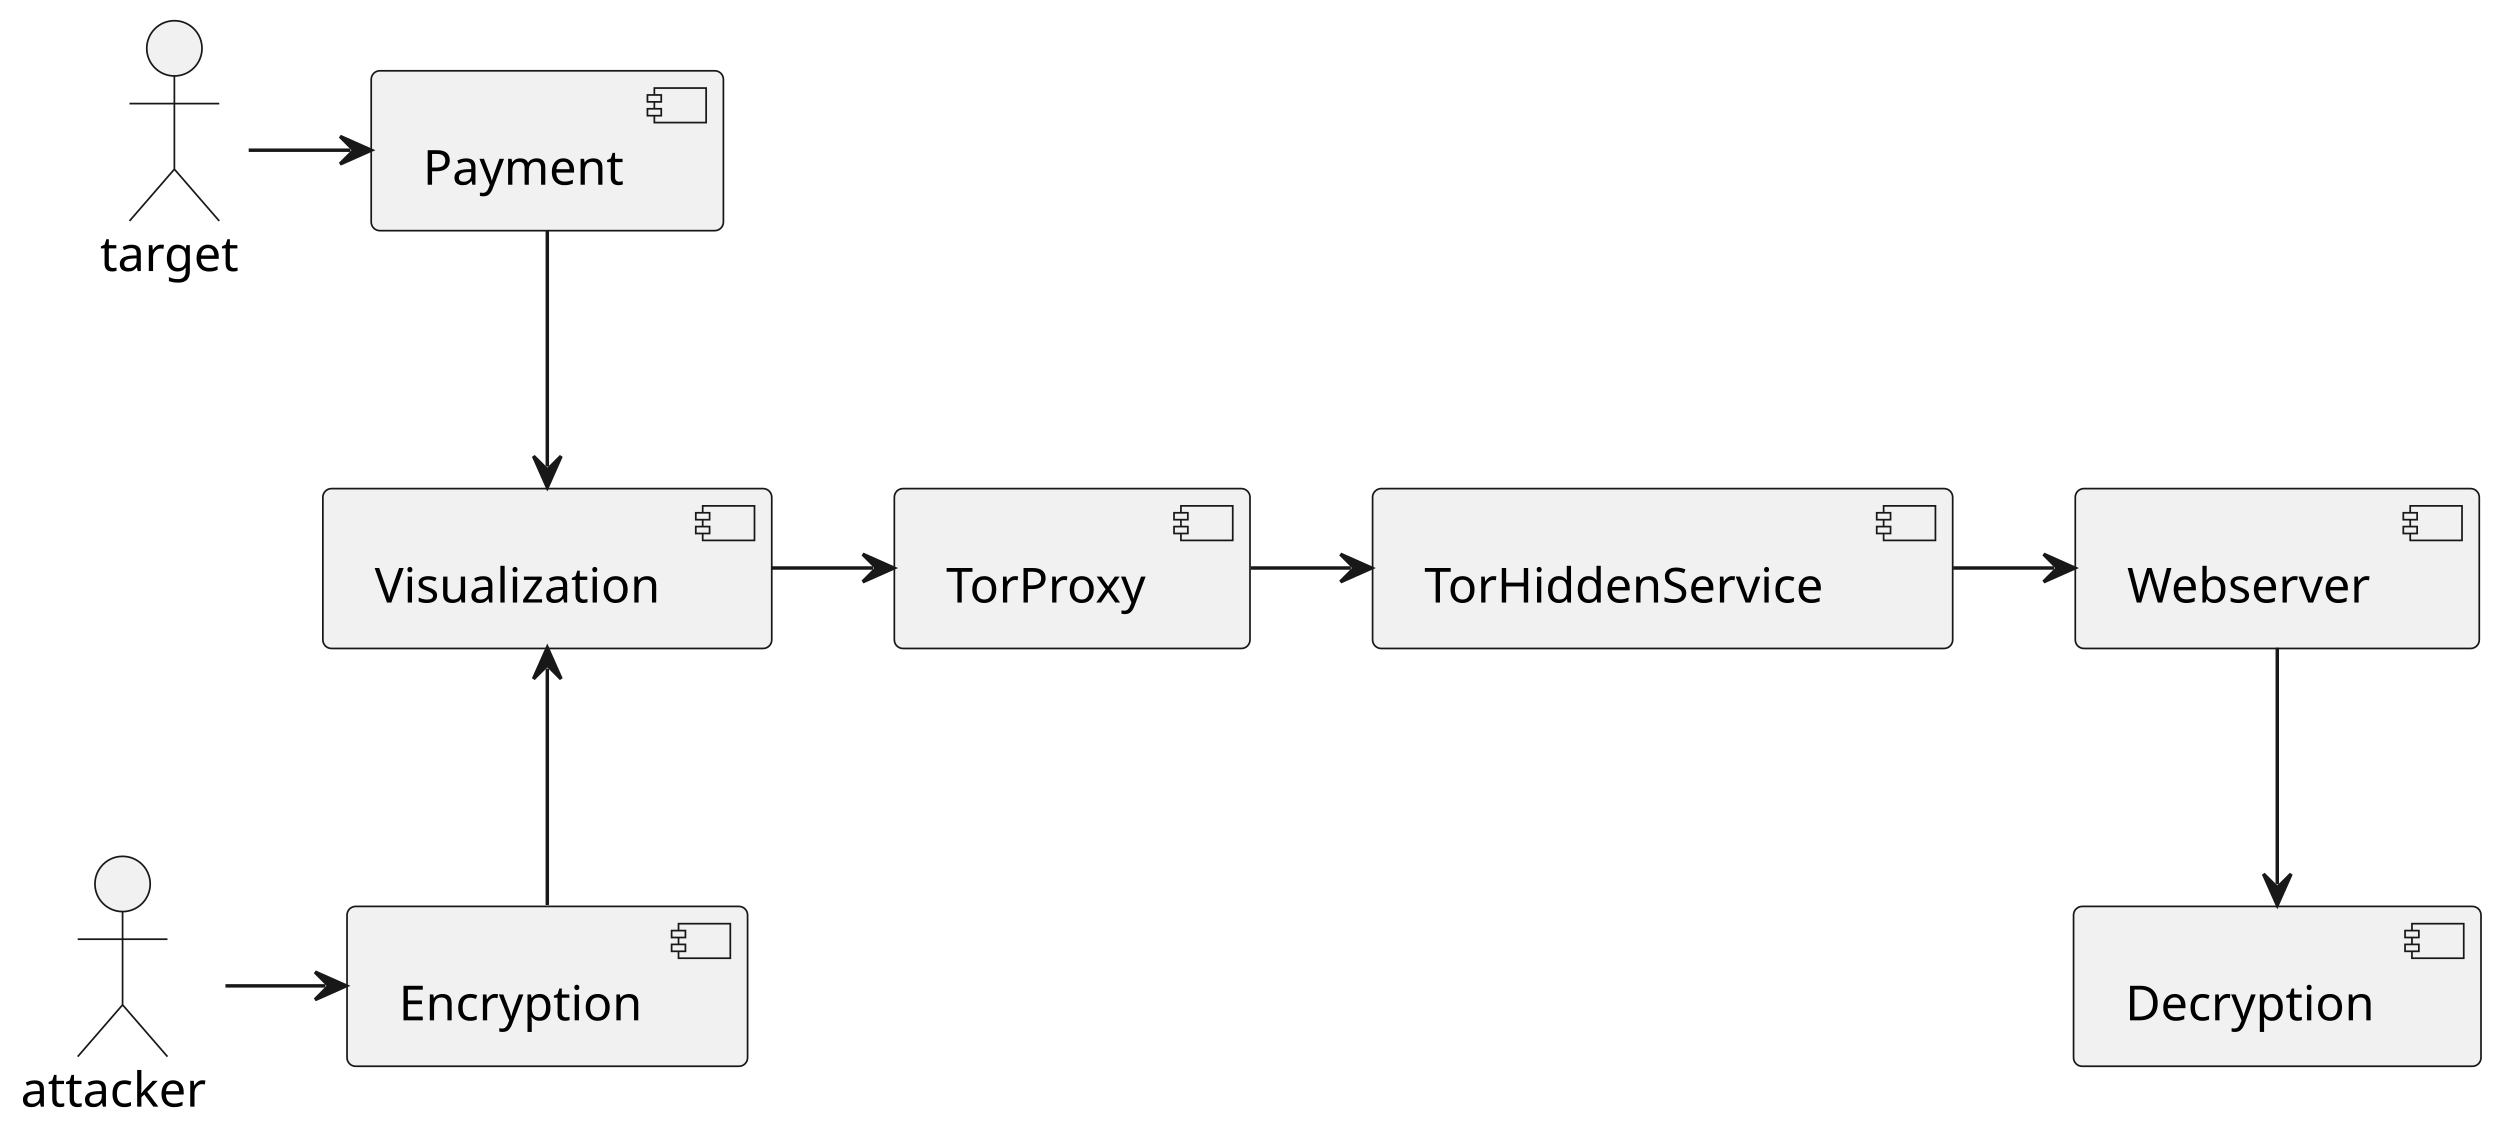
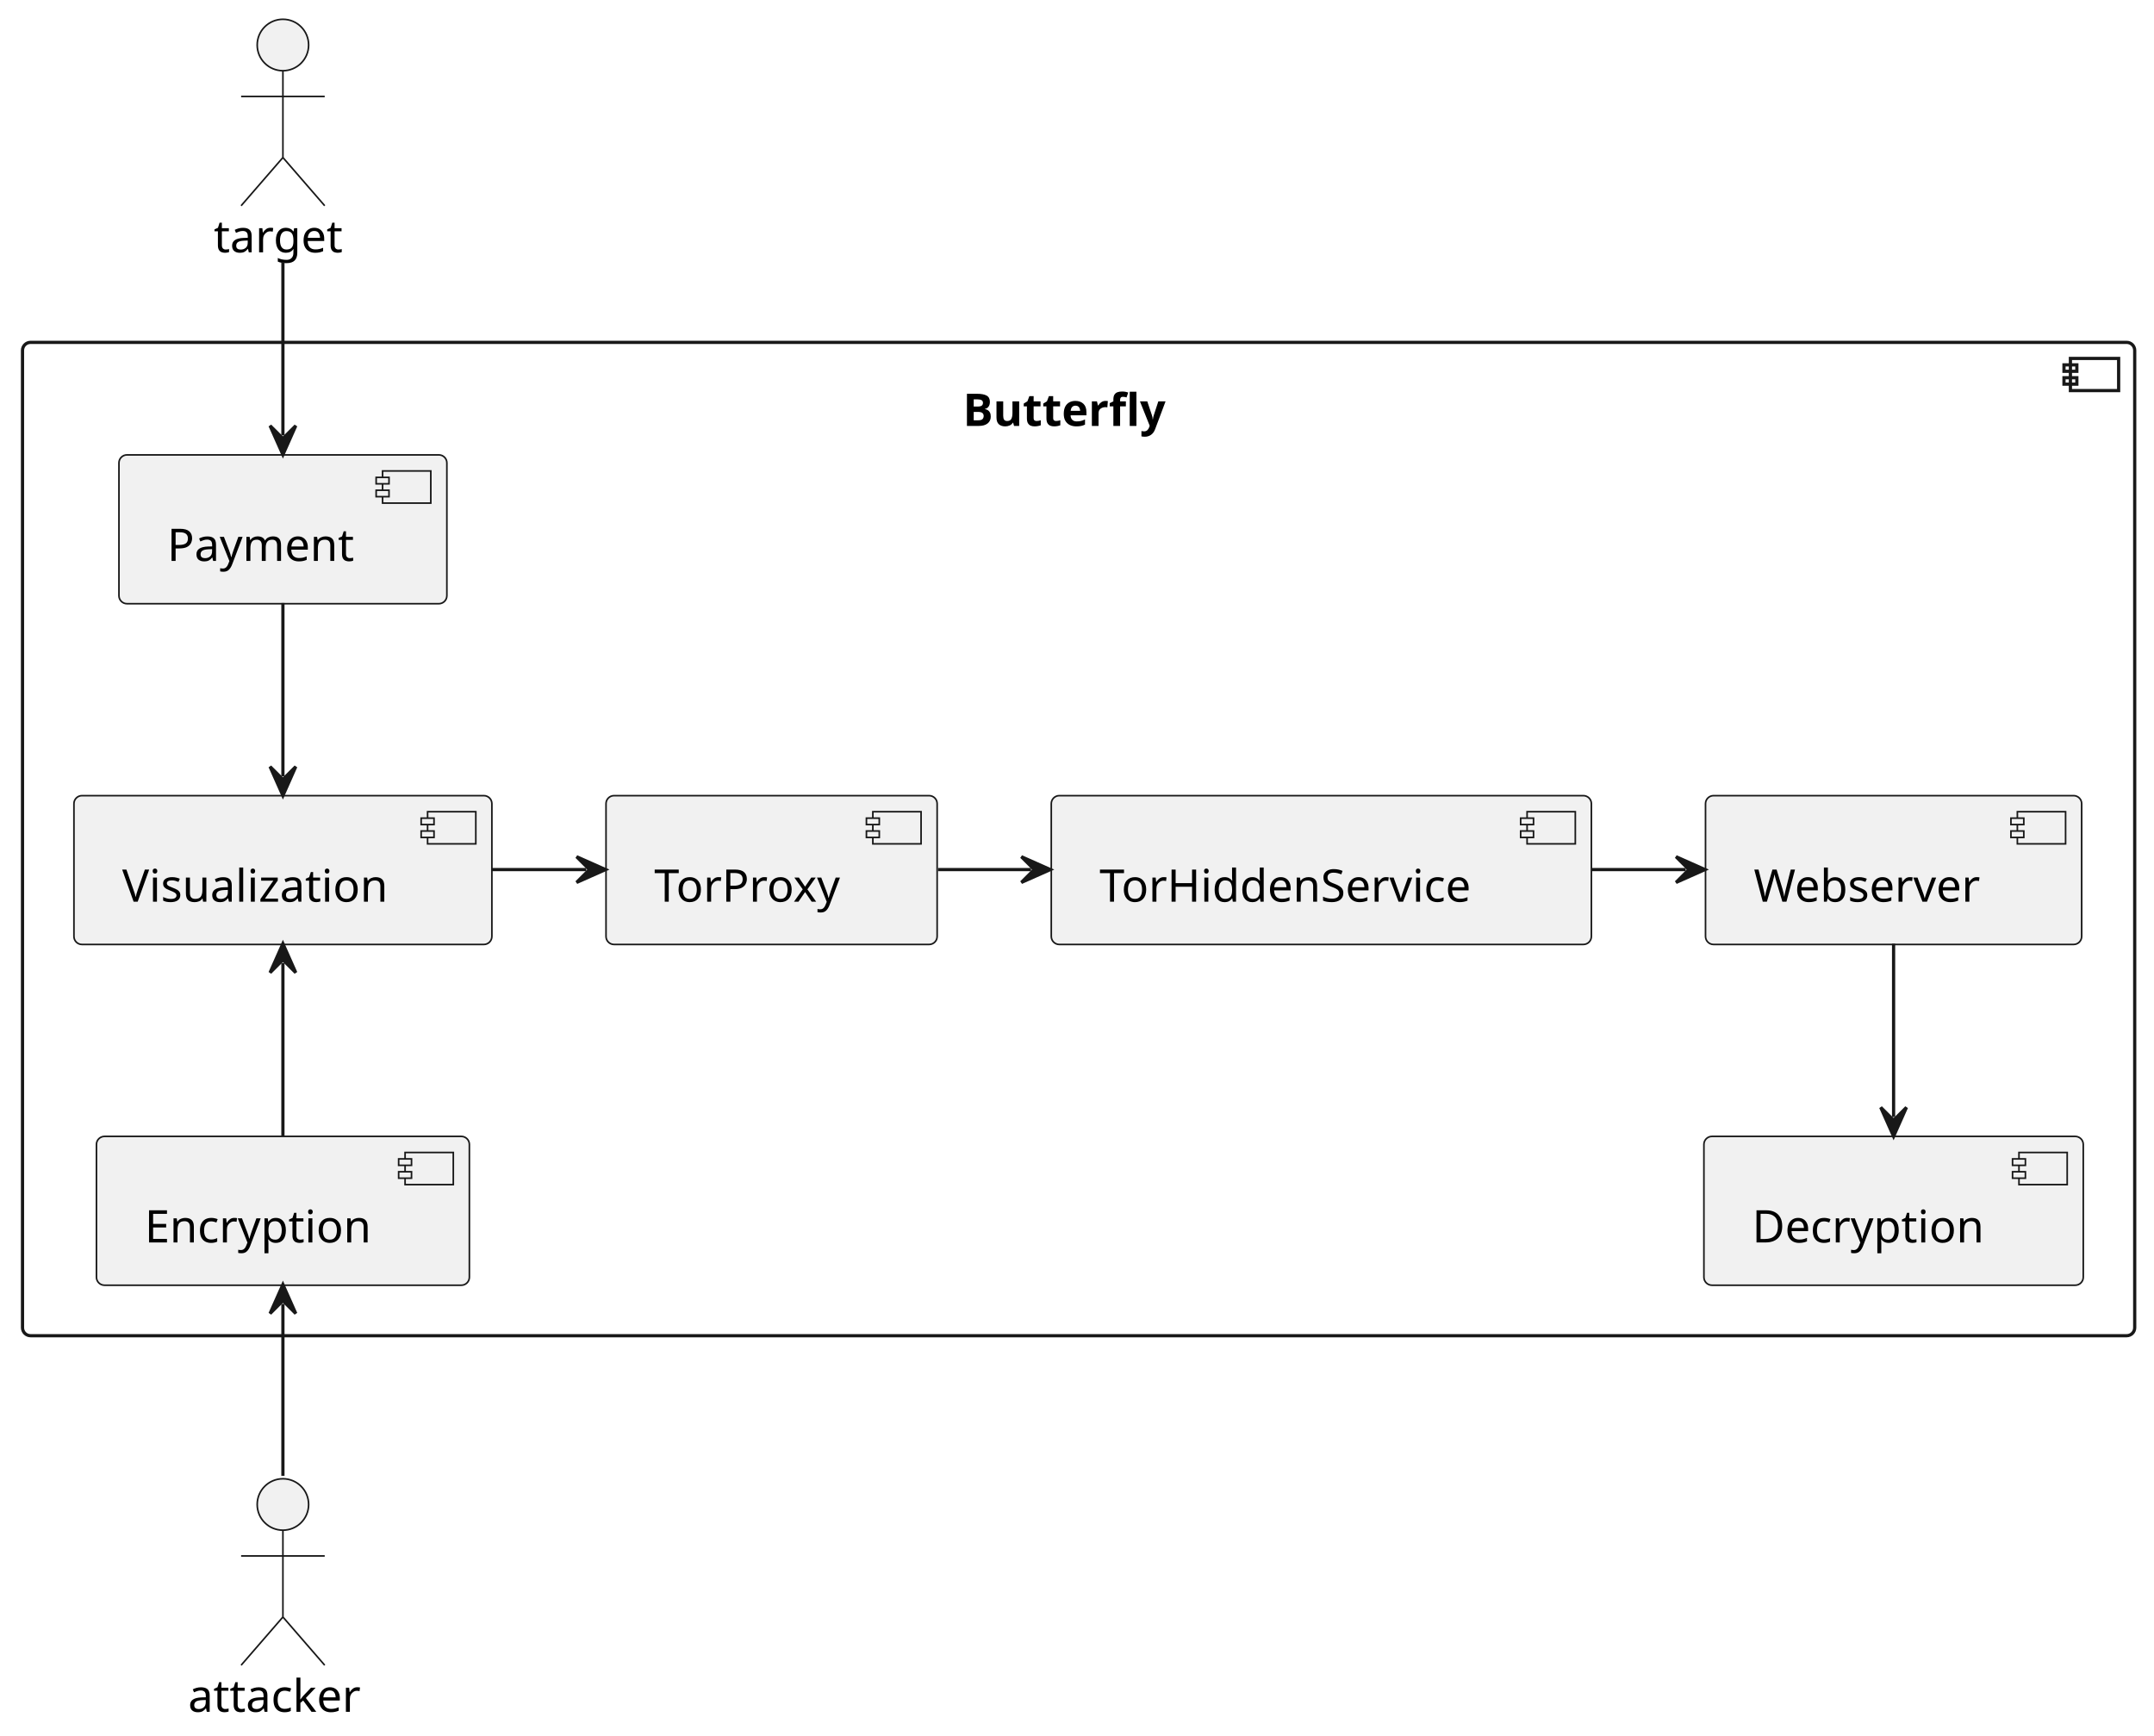
- <svg xmlns="http://www.w3.org/2000/svg" contentStyleType="text/css" height="328px" preserveAspectRatio="none" style="width:724px;height:328px;background:#FFFFFF;" version="1.1" viewBox="0 0 724 328" width="724px" zoomAndPan="magnify">
+ <svg xmlns="http://www.w3.org/2000/svg" contentStyleType="text/css" height="540px" preserveAspectRatio="none" style="width:670px;height:540px;background:#FFFFFF;" version="1.1" viewBox="0 0 670 540" width="670px" zoomAndPan="magnify">
  <defs />
  <g>
+     <g id="cluster_Butterfly">
+       <rect fill="none" height="309" rx="2.5" ry="2.5" style="stroke:#181818;stroke-width:1.0;" width="657" x="7" y="106.5" />
+       <rect fill="none" height="10" style="stroke:#181818;stroke-width:1.0;" width="15" x="644" y="111.5" />
+       <rect fill="none" height="2" style="stroke:#181818;stroke-width:1.0;" width="4" x="642" y="113.5" />
+       <rect fill="none" height="2" style="stroke:#181818;stroke-width:1.0;" width="4" x="642" y="117.5" />
+       <text fill="#000000" font-family="sans-serif" font-size="14" font-weight="bold" lengthAdjust="spacing" textLength="72" x="299.5" y="132.495">Butterfly</text>
+     </g>
+     <g id="elem_Encryption">
+       <rect fill="#F1F1F1" height="46.297" rx="2.5" ry="2.5" style="stroke:#181818;stroke-width:0.5;" width="116" x="30" y="353.5" />
+       <rect fill="#F1F1F1" height="10" style="stroke:#181818;stroke-width:0.5;" width="15" x="126" y="358.5" />
+       <rect fill="#F1F1F1" height="2" style="stroke:#181818;stroke-width:0.5;" width="4" x="124" y="360.5" />
+       <rect fill="#F1F1F1" height="2" style="stroke:#181818;stroke-width:0.5;" width="4" x="124" y="364.5" />
+       <text fill="#000000" font-family="sans-serif" font-size="14" lengthAdjust="spacing" textLength="76" x="45" y="386.495">Encryption</text>
+     </g>
+     <g id="elem_Decryption">
+       <rect fill="#F1F1F1" height="46.297" rx="2.5" ry="2.5" style="stroke:#181818;stroke-width:0.5;" width="118" x="530" y="353.5" />
+       <rect fill="#F1F1F1" height="10" style="stroke:#181818;stroke-width:0.5;" width="15" x="628" y="358.5" />
+       <rect fill="#F1F1F1" height="2" style="stroke:#181818;stroke-width:0.5;" width="4" x="626" y="360.5" />
+       <rect fill="#F1F1F1" height="2" style="stroke:#181818;stroke-width:0.5;" width="4" x="626" y="364.5" />
+       <text fill="#000000" font-family="sans-serif" font-size="14" lengthAdjust="spacing" textLength="78" x="545" y="386.495">Decryption</text>
+     </g>
+     <g id="elem_Payment">
+       <rect fill="#F1F1F1" height="46.297" rx="2.5" ry="2.5" style="stroke:#181818;stroke-width:0.5;" width="102" x="37" y="141.5" />
+       <rect fill="#F1F1F1" height="10" style="stroke:#181818;stroke-width:0.5;" width="15" x="119" y="146.5" />
+       <rect fill="#F1F1F1" height="2" style="stroke:#181818;stroke-width:0.5;" width="4" x="117" y="148.5" />
+       <rect fill="#F1F1F1" height="2" style="stroke:#181818;stroke-width:0.5;" width="4" x="117" y="152.5" />
+       <text fill="#000000" font-family="sans-serif" font-size="14" lengthAdjust="spacing" textLength="62" x="52" y="174.495">Payment</text>
+     </g>
+     <g id="elem_Visualization">
+       <rect fill="#F1F1F1" height="46.297" rx="2.5" ry="2.5" style="stroke:#181818;stroke-width:0.5;" width="130" x="23" y="247.5" />
+       <rect fill="#F1F1F1" height="10" style="stroke:#181818;stroke-width:0.5;" width="15" x="133" y="252.5" />
+       <rect fill="#F1F1F1" height="2" style="stroke:#181818;stroke-width:0.5;" width="4" x="131" y="254.5" />
+       <rect fill="#F1F1F1" height="2" style="stroke:#181818;stroke-width:0.5;" width="4" x="131" y="258.5" />
+       <text fill="#000000" font-family="sans-serif" font-size="14" lengthAdjust="spacing" textLength="90" x="38" y="280.495">Visualization</text>
+     </g>
+     <g id="elem_Webserver">
+       <rect fill="#F1F1F1" height="46.297" rx="2.5" ry="2.5" style="stroke:#181818;stroke-width:0.5;" width="117" x="530.5" y="247.5" />
+       <rect fill="#F1F1F1" height="10" style="stroke:#181818;stroke-width:0.5;" width="15" x="627.5" y="252.5" />
+       <rect fill="#F1F1F1" height="2" style="stroke:#181818;stroke-width:0.5;" width="4" x="625.5" y="254.5" />
+       <rect fill="#F1F1F1" height="2" style="stroke:#181818;stroke-width:0.5;" width="4" x="625.5" y="258.5" />
+       <text fill="#000000" font-family="sans-serif" font-size="14" lengthAdjust="spacing" textLength="77" x="545.5" y="280.495">Webserver</text>
+     </g>
+     <g id="elem_TorProxy">
+       <rect fill="#F1F1F1" height="46.297" rx="2.5" ry="2.5" style="stroke:#181818;stroke-width:0.5;" width="103" x="188.5" y="247.5" />
+       <rect fill="#F1F1F1" height="10" style="stroke:#181818;stroke-width:0.5;" width="15" x="271.5" y="252.5" />
+       <rect fill="#F1F1F1" height="2" style="stroke:#181818;stroke-width:0.5;" width="4" x="269.5" y="254.5" />
+       <rect fill="#F1F1F1" height="2" style="stroke:#181818;stroke-width:0.5;" width="4" x="269.5" y="258.5" />
+       <text fill="#000000" font-family="sans-serif" font-size="14" lengthAdjust="spacing" textLength="63" x="203.5" y="280.495">TorProxy</text>
+     </g>
+     <g id="elem_TorHiddenService">
+       <rect fill="#F1F1F1" height="46.297" rx="2.5" ry="2.5" style="stroke:#181818;stroke-width:0.5;" width="168" x="327" y="247.5" />
+       <rect fill="#F1F1F1" height="10" style="stroke:#181818;stroke-width:0.5;" width="15" x="475" y="252.5" />
+       <rect fill="#F1F1F1" height="2" style="stroke:#181818;stroke-width:0.5;" width="4" x="473" y="254.5" />
+       <rect fill="#F1F1F1" height="2" style="stroke:#181818;stroke-width:0.5;" width="4" x="473" y="258.5" />
+       <text fill="#000000" font-family="sans-serif" font-size="14" lengthAdjust="spacing" textLength="128" x="342" y="280.495">TorHiddenService</text>
+     </g>
    <g id="elem_target">
-       <ellipse cx="50.5" cy="14" fill="#F1F1F1" rx="8" ry="8" style="stroke:#181818;stroke-width:0.5;" />
-       <path d="M50.5,22 L50.5,49 M37.5,30 L63.5,30 M50.5,49 L37.5,64 M50.5,49 L63.5,64 " fill="none" style="stroke:#181818;stroke-width:0.5;" />
-       <text fill="#000000" font-family="sans-serif" font-size="14" lengthAdjust="spacing" textLength="43" x="29" y="78.495">target</text>
+       <ellipse cx="88" cy="14" fill="#F1F1F1" rx="8" ry="8" style="stroke:#181818;stroke-width:0.5;" />
+       <path d="M88,22 L88,49 M75,30 L101,30 M88,49 L75,64 M88,49 L101,64 " fill="none" style="stroke:#181818;stroke-width:0.5;" />
+       <text fill="#000000" font-family="sans-serif" font-size="14" lengthAdjust="spacing" textLength="43" x="66.5" y="78.495">target</text>
    </g>
    <g id="elem_attacker">
-       <ellipse cx="35.5" cy="256" fill="#F1F1F1" rx="8" ry="8" style="stroke:#181818;stroke-width:0.5;" />
-       <path d="M35.5,264 L35.5,291 M22.5,272 L48.5,272 M35.5,291 L22.5,306 M35.5,291 L48.5,306 " fill="none" style="stroke:#181818;stroke-width:0.5;" />
-       <text fill="#000000" font-family="sans-serif" font-size="14" lengthAdjust="spacing" textLength="59" x="6" y="320.495">attacker</text>
+       <ellipse cx="88" cy="468" fill="#F1F1F1" rx="8" ry="8" style="stroke:#181818;stroke-width:0.5;" />
+       <path d="M88,476 L88,503 M75,484 L101,484 M88,503 L75,518 M88,503 L101,518 " fill="none" style="stroke:#181818;stroke-width:0.5;" />
+       <text fill="#000000" font-family="sans-serif" font-size="14" lengthAdjust="spacing" textLength="59" x="58.5" y="532.495">attacker</text>
    </g>
-     <g id="elem_Encryption">
-       <rect fill="#F1F1F1" height="46.297" rx="2.5" ry="2.5" style="stroke:#181818;stroke-width:0.5;" width="116" x="100.5" y="262.5" />
-       <rect fill="#F1F1F1" height="10" style="stroke:#181818;stroke-width:0.5;" width="15" x="196.5" y="267.5" />
-       <rect fill="#F1F1F1" height="2" style="stroke:#181818;stroke-width:0.5;" width="4" x="194.5" y="269.5" />
-       <rect fill="#F1F1F1" height="2" style="stroke:#181818;stroke-width:0.5;" width="4" x="194.5" y="273.5" />
-       <text fill="#000000" font-family="sans-serif" font-size="14" lengthAdjust="spacing" textLength="76" x="115.5" y="295.495">Encryption</text>
-     </g>
-     <g id="elem_Decryption">
-       <rect fill="#F1F1F1" height="46.297" rx="2.5" ry="2.5" style="stroke:#181818;stroke-width:0.5;" width="118" x="600.5" y="262.5" />
-       <rect fill="#F1F1F1" height="10" style="stroke:#181818;stroke-width:0.5;" width="15" x="698.5" y="267.5" />
-       <rect fill="#F1F1F1" height="2" style="stroke:#181818;stroke-width:0.5;" width="4" x="696.5" y="269.5" />
-       <rect fill="#F1F1F1" height="2" style="stroke:#181818;stroke-width:0.5;" width="4" x="696.5" y="273.5" />
-       <text fill="#000000" font-family="sans-serif" font-size="14" lengthAdjust="spacing" textLength="78" x="615.5" y="295.495">Decryption</text>
-     </g>
-     <g id="elem_Payment">
-       <rect fill="#F1F1F1" height="46.297" rx="2.5" ry="2.5" style="stroke:#181818;stroke-width:0.5;" width="102" x="107.5" y="20.5" />
-       <rect fill="#F1F1F1" height="10" style="stroke:#181818;stroke-width:0.5;" width="15" x="189.5" y="25.5" />
-       <rect fill="#F1F1F1" height="2" style="stroke:#181818;stroke-width:0.5;" width="4" x="187.5" y="27.5" />
-       <rect fill="#F1F1F1" height="2" style="stroke:#181818;stroke-width:0.5;" width="4" x="187.5" y="31.5" />
-       <text fill="#000000" font-family="sans-serif" font-size="14" lengthAdjust="spacing" textLength="62" x="122.5" y="53.495">Payment</text>
-     </g>
-     <g id="elem_Visualization">
-       <rect fill="#F1F1F1" height="46.297" rx="2.5" ry="2.5" style="stroke:#181818;stroke-width:0.5;" width="130" x="93.5" y="141.5" />
-       <rect fill="#F1F1F1" height="10" style="stroke:#181818;stroke-width:0.5;" width="15" x="203.5" y="146.5" />
-       <rect fill="#F1F1F1" height="2" style="stroke:#181818;stroke-width:0.5;" width="4" x="201.5" y="148.5" />
-       <rect fill="#F1F1F1" height="2" style="stroke:#181818;stroke-width:0.5;" width="4" x="201.5" y="152.5" />
-       <text fill="#000000" font-family="sans-serif" font-size="14" lengthAdjust="spacing" textLength="90" x="108.5" y="174.495">Visualization</text>
-     </g>
-     <g id="elem_Webserver">
-       <rect fill="#F1F1F1" height="46.297" rx="2.5" ry="2.5" style="stroke:#181818;stroke-width:0.5;" width="117" x="601" y="141.5" />
-       <rect fill="#F1F1F1" height="10" style="stroke:#181818;stroke-width:0.5;" width="15" x="698" y="146.5" />
-       <rect fill="#F1F1F1" height="2" style="stroke:#181818;stroke-width:0.5;" width="4" x="696" y="148.5" />
-       <rect fill="#F1F1F1" height="2" style="stroke:#181818;stroke-width:0.5;" width="4" x="696" y="152.5" />
-       <text fill="#000000" font-family="sans-serif" font-size="14" lengthAdjust="spacing" textLength="77" x="616" y="174.495">Webserver</text>
-     </g>
-     <g id="elem_TorProxy">
-       <rect fill="#F1F1F1" height="46.297" rx="2.5" ry="2.5" style="stroke:#181818;stroke-width:0.5;" width="103" x="259" y="141.5" />
-       <rect fill="#F1F1F1" height="10" style="stroke:#181818;stroke-width:0.5;" width="15" x="342" y="146.5" />
-       <rect fill="#F1F1F1" height="2" style="stroke:#181818;stroke-width:0.5;" width="4" x="340" y="148.5" />
-       <rect fill="#F1F1F1" height="2" style="stroke:#181818;stroke-width:0.5;" width="4" x="340" y="152.5" />
-       <text fill="#000000" font-family="sans-serif" font-size="14" lengthAdjust="spacing" textLength="63" x="274" y="174.495">TorProxy</text>
-     </g>
-     <g id="elem_TorHiddenService">
-       <rect fill="#F1F1F1" height="46.297" rx="2.5" ry="2.5" style="stroke:#181818;stroke-width:0.5;" width="168" x="397.5" y="141.5" />
-       <rect fill="#F1F1F1" height="10" style="stroke:#181818;stroke-width:0.5;" width="15" x="545.5" y="146.5" />
-       <rect fill="#F1F1F1" height="2" style="stroke:#181818;stroke-width:0.5;" width="4" x="543.5" y="148.5" />
-       <rect fill="#F1F1F1" height="2" style="stroke:#181818;stroke-width:0.5;" width="4" x="543.5" y="152.5" />
-       <text fill="#000000" font-family="sans-serif" font-size="14" lengthAdjust="spacing" textLength="128" x="412.5" y="174.495">TorHiddenService</text>
-     </g>
-     <g id="link_attacker_Encryption">
-       <path d="M65.29,285.5 C76.94,285.5 82.59,285.5 94.24,285.5 " fill="none" id="attacker-to-Encryption" style="stroke:#181818;stroke-width:1.0;" />
-       <polygon fill="#181818" points="100.24,285.5,91.24,281.5,95.24,285.5,91.24,289.5,100.24,285.5" style="stroke:#181818;stroke-width:1.0;" />
+     <g id="link_Encryption_attacker">
+       <path d="M88,405.6 C88,422.27 88,439.53 88,459.08 " fill="none" id="Encryption-backto-attacker" style="stroke:#181818;stroke-width:1.0;" />
+       <polygon fill="#181818" points="88,399.6,84,408.6,88,404.6,92,408.6,88,399.6" style="stroke:#181818;stroke-width:1.0;" />
    </g>
    <g id="link_Visualization_Encryption">
-       <path d="M158.5,193.6 C158.5,214.84 158.5,240.78 158.5,262.11 " fill="none" id="Visualization-backto-Encryption" style="stroke:#181818;stroke-width:1.0;" />
-       <polygon fill="#181818" points="158.5,187.6,154.5,196.6,158.5,192.6,162.5,196.6,158.5,187.6" style="stroke:#181818;stroke-width:1.0;" />
+       <path d="M88,299.56 C88,317.2 88,335.84 88,353.48 " fill="none" id="Visualization-backto-Encryption" style="stroke:#181818;stroke-width:1.0;" />
+       <polygon fill="#181818" points="88,293.56,84,302.56,88,298.56,92,302.56,88,293.56" style="stroke:#181818;stroke-width:1.0;" />
    </g>
    <g id="link_target_Payment">
-       <path d="M72.02,43.5 C83.84,43.5 89.66,43.5 101.49,43.5 " fill="none" id="target-to-Payment" style="stroke:#181818;stroke-width:1.0;" />
-       <polygon fill="#181818" points="107.49,43.5,98.49,39.5,102.49,43.5,98.49,47.5,107.49,43.5" style="stroke:#181818;stroke-width:1.0;" />
+       <path d="M88,81.5 C88,101.15 88,118.64 88,135.43 " fill="none" id="target-to-Payment" style="stroke:#181818;stroke-width:1.0;" />
+       <polygon fill="#181818" points="88,141.43,92,132.43,88,136.43,84,132.43,88,141.43" style="stroke:#181818;stroke-width:1.0;" />
    </g>
    <g id="link_Payment_Visualization">
-       <path d="M158.5,66.6 C158.5,87.84 158.5,113.78 158.5,135.11 " fill="none" id="Payment-to-Visualization" style="stroke:#181818;stroke-width:1.0;" />
-       <polygon fill="#181818" points="158.5,141.11,162.5,132.11,158.5,136.11,154.5,132.11,158.5,141.11" style="stroke:#181818;stroke-width:1.0;" />
+       <path d="M88,187.56 C88,205.2 88,223.84 88,241.48 " fill="none" id="Payment-to-Visualization" style="stroke:#181818;stroke-width:1.0;" />
+       <polygon fill="#181818" points="88,247.48,92,238.48,88,242.48,84,238.48,88,247.48" style="stroke:#181818;stroke-width:1.0;" />
    </g>
    <g id="link_Visualization_TorProxy">
-       <path d="M223.52,164.5 C235.29,164.5 241.07,164.5 252.85,164.5 " fill="none" id="Visualization-to-TorProxy" style="stroke:#181818;stroke-width:1.0;" />
-       <polygon fill="#181818" points="258.85,164.5,249.85,160.5,253.85,164.5,249.85,168.5,258.85,164.5" style="stroke:#181818;stroke-width:1.0;" />
+       <path d="M153.02,270.5 C164.79,270.5 170.57,270.5 182.35,270.5 " fill="none" id="Visualization-to-TorProxy" style="stroke:#181818;stroke-width:1.0;" />
+       <polygon fill="#181818" points="188.35,270.5,179.35,266.5,183.35,270.5,179.35,274.5,188.35,270.5" style="stroke:#181818;stroke-width:1.0;" />
    </g>
    <g id="link_TorProxy_TorHiddenService">
-       <path d="M362.27,164.5 C373.91,164.5 379.56,164.5 391.2,164.5 " fill="none" id="TorProxy-to-TorHiddenService" style="stroke:#181818;stroke-width:1.0;" />
-       <polygon fill="#181818" points="397.2,164.5,388.2,160.5,392.2,164.5,388.2,168.5,397.2,164.5" style="stroke:#181818;stroke-width:1.0;" />
+       <path d="M291.77,270.5 C303.41,270.5 309.06,270.5 320.7,270.5 " fill="none" id="TorProxy-to-TorHiddenService" style="stroke:#181818;stroke-width:1.0;" />
+       <polygon fill="#181818" points="326.7,270.5,317.7,266.5,321.7,270.5,317.7,274.5,326.7,270.5" style="stroke:#181818;stroke-width:1.0;" />
    </g>
    <g id="link_TorHiddenService_Webserver">
-       <path d="M565.63,164.5 C577.37,164.5 583.1,164.5 594.83,164.5 " fill="none" id="TorHiddenService-to-Webserver" style="stroke:#181818;stroke-width:1.0;" />
-       <polygon fill="#181818" points="600.83,164.5,591.83,160.5,595.83,164.5,591.83,168.5,600.83,164.5" style="stroke:#181818;stroke-width:1.0;" />
+       <path d="M495.13,270.5 C506.87,270.5 512.6,270.5 524.33,270.5 " fill="none" id="TorHiddenService-to-Webserver" style="stroke:#181818;stroke-width:1.0;" />
+       <polygon fill="#181818" points="530.33,270.5,521.33,266.5,525.33,270.5,521.33,274.5,530.33,270.5" style="stroke:#181818;stroke-width:1.0;" />
    </g>
    <g id="link_Webserver_Decryption">
-       <path d="M659.5,187.6 C659.5,208.84 659.5,234.78 659.5,256.11 " fill="none" id="Webserver-to-Decryption" style="stroke:#181818;stroke-width:1.0;" />
-       <polygon fill="#181818" points="659.5,262.11,663.5,253.11,659.5,257.11,655.5,253.11,659.5,262.11" style="stroke:#181818;stroke-width:1.0;" />
+       <path d="M589,293.56 C589,311.2 589,329.84 589,347.48 " fill="none" id="Webserver-to-Decryption" style="stroke:#181818;stroke-width:1.0;" />
+       <polygon fill="#181818" points="589,353.48,593,344.48,589,348.48,585,344.48,589,353.48" style="stroke:#181818;stroke-width:1.0;" />
    </g>
  </g>
</svg>
